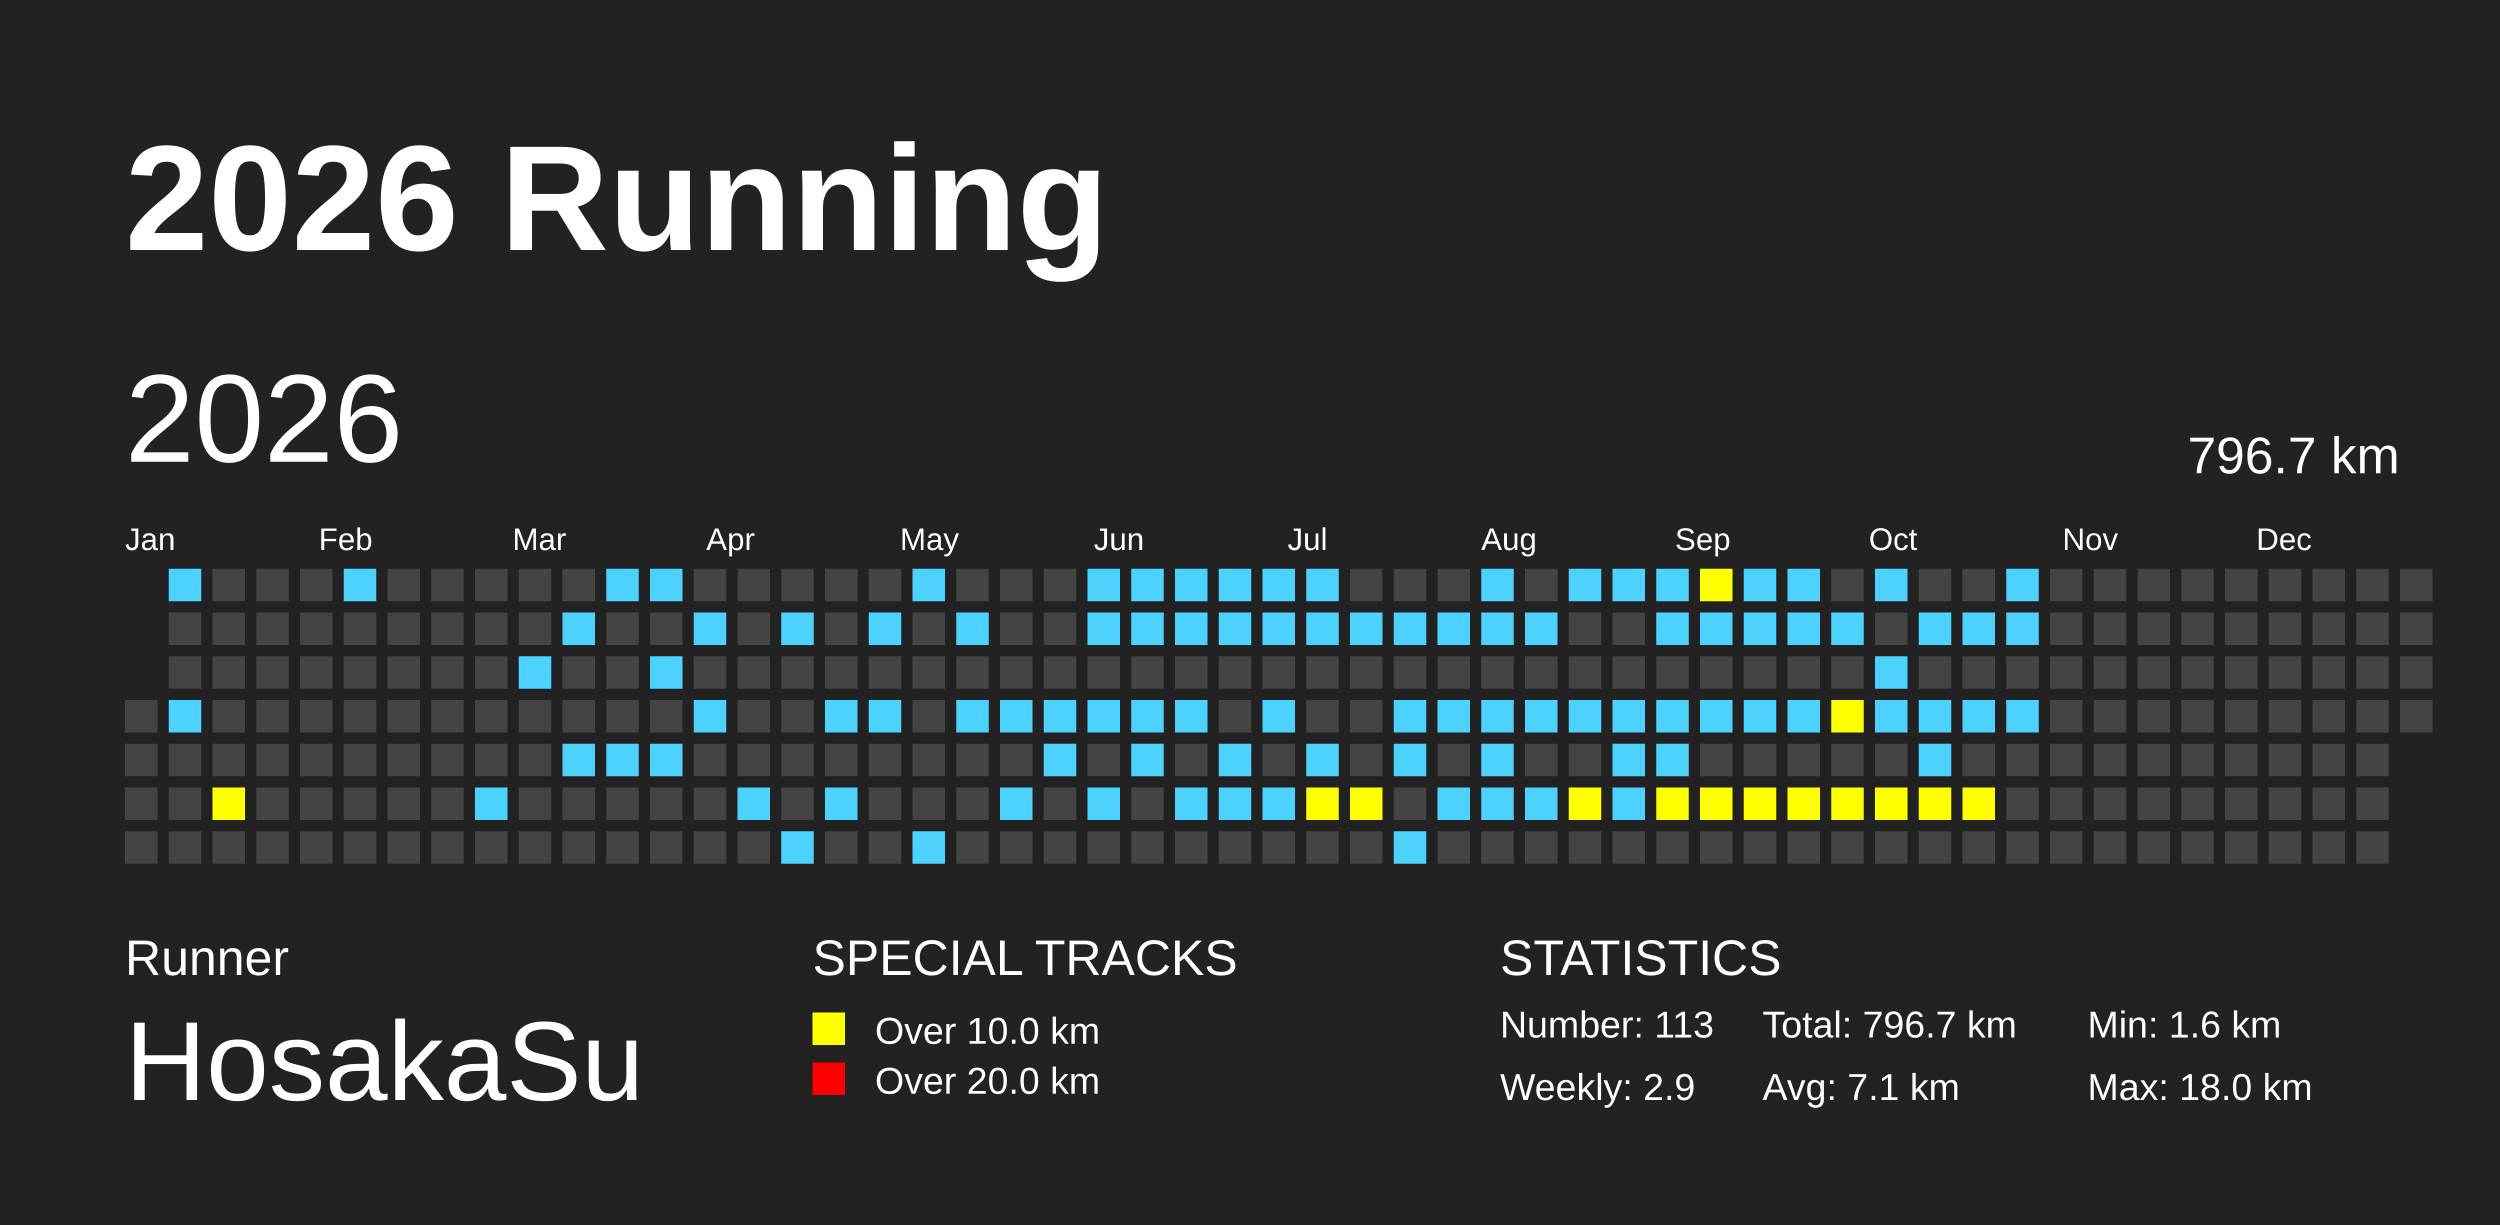
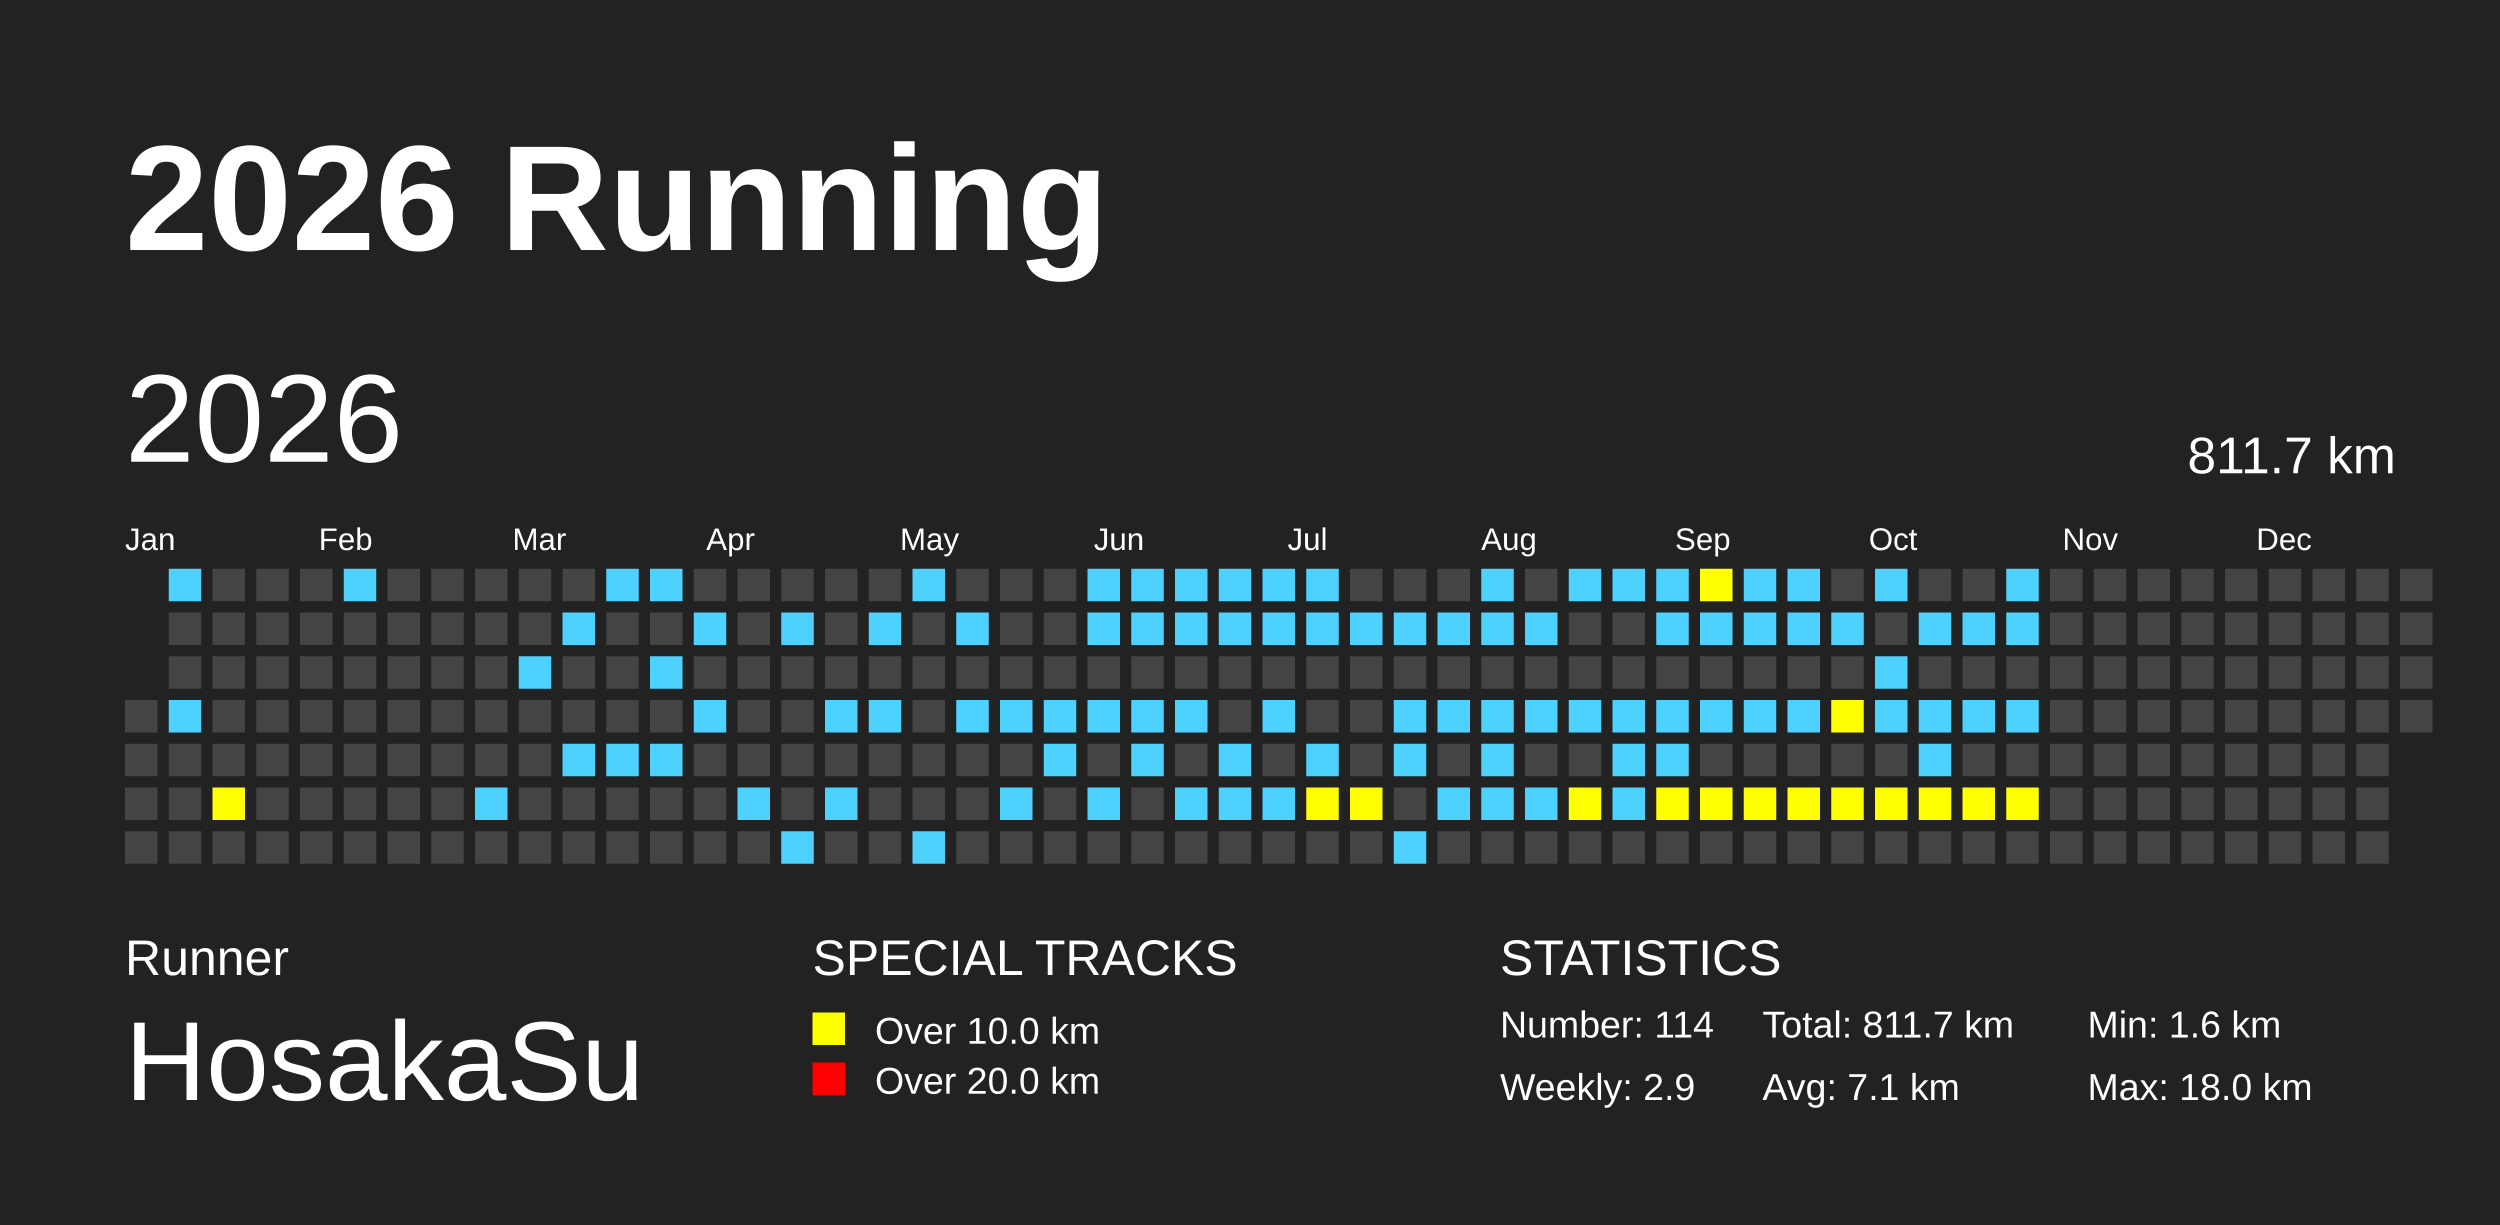
<svg xmlns="http://www.w3.org/2000/svg" baseProfile="full" height="98mm" version="1.1" viewBox="0,0,200,98" width="200mm">
  <defs>
    <pattern height="2" id="indoor-stripe" patternUnits="userSpaceOnUse" width="2">
      <line stroke="white" stroke-opacity="0.45" stroke-width="0.5" x1="0" x2="2" y1="2" y2="0" />
    </pattern>
  </defs>
  <rect fill="#222222" height="98" width="200" x="0" y="0" />
  <text fill="#FFFFFF" style="font-size:12px; font-family:Arial; font-weight:bold;" x="10" y="20">2026 Running</text>
  <text fill="#FFFFFF" style="font-size:4px; font-family:Arial" x="10" y="78">Runner</text>
  <text fill="#FFFFFF" style="font-size:9px; font-family:Arial" x="10" y="88">HosakaSu</text>
  <text fill="#FFFFFF" style="font-size:4px; font-family:Arial" x="65" y="78">SPECIAL TRACKS</text>
  <rect fill="yellow" height="2.6" width="2.6" x="65" y="81" />
  <text fill="#FFFFFF" style="font-size:3px; font-family:Arial" x="70" y="83.5">Over 10.0 km</text>
  <rect fill="red" height="2.6" width="2.6" x="65" y="85" />
  <text fill="#FFFFFF" style="font-size:3px; font-family:Arial" x="70" y="87.5">Over 20.0 km</text>
  <text fill="#FFFFFF" style="font-size:4px; font-family:Arial" x="120" y="78">STATISTICS</text>
-   <text fill="#FFFFFF" style="font-size:3px; font-family:Arial" x="120" y="83">Number: 113</text>
+   <text fill="#FFFFFF" style="font-size:3px; font-family:Arial" x="120" y="83">Number: 114</text>
  <text fill="#FFFFFF" style="font-size:3px; font-family:Arial" x="120" y="88">Weekly: 2.9</text>
-   <text fill="#FFFFFF" style="font-size:3px; font-family:Arial" x="141" y="83">Total: 796.7 km</text>
+   <text fill="#FFFFFF" style="font-size:3px; font-family:Arial" x="141" y="83">Total: 811.7 km</text>
  <text fill="#FFFFFF" style="font-size:3px; font-family:Arial" x="141" y="88">Avg: 7.1 km</text>
  <text fill="#FFFFFF" style="font-size:3px; font-family:Arial" x="167" y="83">Min: 1.6 km</text>
  <text fill="#FFFFFF" style="font-size:3px; font-family:Arial" x="167" y="88">Max: 18.0 km</text>
  <text dominant-baseline="hanging" fill="#FFFFFF" style="font-size:10.0px; font-family:Arial;" x="10" y="30">2026</text>
-   <text dominant-baseline="hanging" fill="#FFFFFF" style="font-size:4.125px; font-family:Arial;" x="175" y="35">796.7 km</text>
+   <text dominant-baseline="hanging" fill="#FFFFFF" style="font-size:4.125px; font-family:Arial;" x="175" y="35">811.7 km</text>
  <text fill="#FFFFFF" style="font-size:2.5px; font-family:Arial" x="10.0" y="44">Jan</text>
  <text fill="#FFFFFF" style="font-size:2.5px; font-family:Arial" x="25.5" y="44">Feb</text>
  <text fill="#FFFFFF" style="font-size:2.5px; font-family:Arial" x="41.0" y="44">Mar</text>
  <text fill="#FFFFFF" style="font-size:2.5px; font-family:Arial" x="56.5" y="44">Apr</text>
  <text fill="#FFFFFF" style="font-size:2.5px; font-family:Arial" x="72.0" y="44">May</text>
  <text fill="#FFFFFF" style="font-size:2.5px; font-family:Arial" x="87.5" y="44">Jun</text>
  <text fill="#FFFFFF" style="font-size:2.5px; font-family:Arial" x="103.0" y="44">Jul</text>
  <text fill="#FFFFFF" style="font-size:2.5px; font-family:Arial" x="118.5" y="44">Aug</text>
  <text fill="#FFFFFF" style="font-size:2.5px; font-family:Arial" x="134.0" y="44">Sep</text>
  <text fill="#FFFFFF" style="font-size:2.5px; font-family:Arial" x="149.5" y="44">Oct</text>
  <text fill="#FFFFFF" style="font-size:2.5px; font-family:Arial" x="165.0" y="44">Nov</text>
  <text fill="#FFFFFF" style="font-size:2.5px; font-family:Arial" x="180.5" y="44">Dec</text>
  <rect fill="#444444" height="2.6" width="2.6" x="10.0" y="56.0" />
  <rect fill="#444444" height="2.6" width="2.6" x="10.0" y="59.5" />
  <rect fill="#444444" height="2.6" width="2.6" x="10.0" y="63.0" />
  <rect fill="#444444" height="2.6" width="2.6" x="10.0" y="66.5" />
  <rect fill="#4DD2FF" height="2.6" width="2.6" x="13.5" y="45.5" />
  <rect fill="#444444" height="2.6" width="2.6" x="13.5" y="49.0" />
  <rect fill="#444444" height="2.6" width="2.6" x="13.5" y="52.5" />
  <rect fill="#4DD2FF" height="2.6" width="2.6" x="13.5" y="56.0" />
  <rect fill="#444444" height="2.6" width="2.6" x="13.5" y="59.5" />
  <rect fill="#444444" height="2.6" width="2.6" x="13.5" y="63.0" />
  <rect fill="#444444" height="2.6" width="2.6" x="13.5" y="66.5" />
  <rect fill="#444444" height="2.6" width="2.6" x="17.0" y="45.5" />
  <rect fill="#444444" height="2.6" width="2.6" x="17.0" y="49.0" />
  <rect fill="#444444" height="2.6" width="2.6" x="17.0" y="52.5" />
  <rect fill="#444444" height="2.6" width="2.6" x="17.0" y="56.0" />
  <rect fill="#444444" height="2.6" width="2.6" x="17.0" y="59.5" />
  <rect fill="yellow" height="2.6" width="2.6" x="17.0" y="63.0" />
  <rect fill="#444444" height="2.6" width="2.6" x="17.0" y="66.5" />
  <rect fill="#444444" height="2.6" width="2.6" x="20.5" y="45.5" />
  <rect fill="#444444" height="2.6" width="2.6" x="20.5" y="49.0" />
  <rect fill="#444444" height="2.6" width="2.6" x="20.5" y="52.5" />
  <rect fill="#444444" height="2.6" width="2.6" x="20.5" y="56.0" />
  <rect fill="#444444" height="2.6" width="2.6" x="20.5" y="59.5" />
  <rect fill="#444444" height="2.6" width="2.6" x="20.5" y="63.0" />
  <rect fill="#444444" height="2.6" width="2.6" x="20.5" y="66.5" />
  <rect fill="#444444" height="2.6" width="2.6" x="24.0" y="45.5" />
  <rect fill="#444444" height="2.6" width="2.6" x="24.0" y="49.0" />
  <rect fill="#444444" height="2.6" width="2.6" x="24.0" y="52.5" />
  <rect fill="#444444" height="2.6" width="2.6" x="24.0" y="56.0" />
  <rect fill="#444444" height="2.6" width="2.6" x="24.0" y="59.5" />
  <rect fill="#444444" height="2.6" width="2.6" x="24.0" y="63.0" />
  <rect fill="#444444" height="2.6" width="2.6" x="24.0" y="66.5" />
  <rect fill="#4DD2FF" height="2.6" width="2.6" x="27.5" y="45.5" />
  <rect fill="#444444" height="2.6" width="2.6" x="27.5" y="49.0" />
  <rect fill="#444444" height="2.6" width="2.6" x="27.5" y="52.5" />
  <rect fill="#444444" height="2.6" width="2.6" x="27.5" y="56.0" />
  <rect fill="#444444" height="2.6" width="2.6" x="27.5" y="59.5" />
  <rect fill="#444444" height="2.6" width="2.6" x="27.5" y="63.0" />
  <rect fill="#444444" height="2.6" width="2.6" x="27.5" y="66.5" />
  <rect fill="#444444" height="2.6" width="2.6" x="31.0" y="45.5" />
  <rect fill="#444444" height="2.6" width="2.6" x="31.0" y="49.0" />
  <rect fill="#444444" height="2.6" width="2.6" x="31.0" y="52.5" />
  <rect fill="#444444" height="2.6" width="2.6" x="31.0" y="56.0" />
  <rect fill="#444444" height="2.6" width="2.6" x="31.0" y="59.5" />
  <rect fill="#444444" height="2.6" width="2.6" x="31.0" y="63.0" />
  <rect fill="#444444" height="2.6" width="2.6" x="31.0" y="66.5" />
  <rect fill="#444444" height="2.6" width="2.6" x="34.5" y="45.5" />
  <rect fill="#444444" height="2.6" width="2.6" x="34.5" y="49.0" />
  <rect fill="#444444" height="2.6" width="2.6" x="34.5" y="52.5" />
  <rect fill="#444444" height="2.6" width="2.6" x="34.5" y="56.0" />
  <rect fill="#444444" height="2.6" width="2.6" x="34.5" y="59.5" />
  <rect fill="#444444" height="2.6" width="2.6" x="34.5" y="63.0" />
  <rect fill="#444444" height="2.6" width="2.6" x="34.5" y="66.5" />
  <rect fill="#444444" height="2.6" width="2.6" x="38.0" y="45.5" />
  <rect fill="#444444" height="2.6" width="2.6" x="38.0" y="49.0" />
  <rect fill="#444444" height="2.6" width="2.6" x="38.0" y="52.5" />
  <rect fill="#444444" height="2.6" width="2.6" x="38.0" y="56.0" />
  <rect fill="#444444" height="2.6" width="2.6" x="38.0" y="59.5" />
  <rect fill="#4DD2FF" height="2.6" width="2.6" x="38.0" y="63.0" />
  <rect fill="#444444" height="2.6" width="2.6" x="38.0" y="66.5" />
  <rect fill="#444444" height="2.6" width="2.6" x="41.5" y="45.5" />
  <rect fill="#444444" height="2.6" width="2.6" x="41.5" y="49.0" />
  <rect fill="#4DD2FF" height="2.6" width="2.6" x="41.5" y="52.5" />
  <rect fill="#444444" height="2.6" width="2.6" x="41.5" y="56.0" />
  <rect fill="#444444" height="2.6" width="2.6" x="41.5" y="59.5" />
  <rect fill="#444444" height="2.6" width="2.6" x="41.5" y="63.0" />
  <rect fill="#444444" height="2.6" width="2.6" x="41.5" y="66.5" />
  <rect fill="#444444" height="2.6" width="2.6" x="45.0" y="45.5" />
  <rect fill="#4DD2FF" height="2.6" width="2.6" x="45.0" y="49.0" />
  <rect fill="#444444" height="2.6" width="2.6" x="45.0" y="52.5" />
  <rect fill="#444444" height="2.6" width="2.6" x="45.0" y="56.0" />
  <rect fill="#4DD2FF" height="2.6" width="2.6" x="45.0" y="59.5" />
  <rect fill="#444444" height="2.6" width="2.6" x="45.0" y="63.0" />
  <rect fill="#444444" height="2.6" width="2.6" x="45.0" y="66.5" />
  <rect fill="#4DD2FF" height="2.6" width="2.6" x="48.5" y="45.5" />
  <rect fill="#444444" height="2.6" width="2.6" x="48.5" y="49.0" />
  <rect fill="#444444" height="2.6" width="2.6" x="48.5" y="52.5" />
  <rect fill="#444444" height="2.6" width="2.6" x="48.5" y="56.0" />
  <rect fill="#4DD2FF" height="2.6" width="2.6" x="48.5" y="59.5" />
  <rect fill="#444444" height="2.6" width="2.6" x="48.5" y="63.0" />
  <rect fill="#444444" height="2.6" width="2.6" x="48.5" y="66.5" />
  <rect fill="#4DD2FF" height="2.6" width="2.6" x="52.0" y="45.5" />
  <rect fill="#444444" height="2.6" width="2.6" x="52.0" y="49.0" />
  <rect fill="#4DD2FF" height="2.6" width="2.6" x="52.0" y="52.5" />
  <rect fill="#444444" height="2.6" width="2.6" x="52.0" y="56.0" />
  <rect fill="#4DD2FF" height="2.6" width="2.6" x="52.0" y="59.5" />
  <rect fill="#444444" height="2.6" width="2.6" x="52.0" y="63.0" />
  <rect fill="#444444" height="2.6" width="2.6" x="52.0" y="66.5" />
  <rect fill="#444444" height="2.6" width="2.6" x="55.5" y="45.5" />
  <rect fill="#4DD2FF" height="2.6" width="2.6" x="55.5" y="49.0" />
  <rect fill="#444444" height="2.6" width="2.6" x="55.5" y="52.5" />
  <rect fill="#4DD2FF" height="2.6" width="2.6" x="55.5" y="56.0" />
  <rect fill="#444444" height="2.6" width="2.6" x="55.5" y="59.5" />
  <rect fill="#444444" height="2.6" width="2.6" x="55.5" y="63.0" />
  <rect fill="#444444" height="2.6" width="2.6" x="55.5" y="66.5" />
  <rect fill="#444444" height="2.6" width="2.6" x="59.0" y="45.5" />
  <rect fill="#444444" height="2.6" width="2.6" x="59.0" y="49.0" />
  <rect fill="#444444" height="2.6" width="2.6" x="59.0" y="52.5" />
  <rect fill="#444444" height="2.6" width="2.6" x="59.0" y="56.0" />
  <rect fill="#444444" height="2.6" width="2.6" x="59.0" y="59.5" />
  <rect fill="#4DD2FF" height="2.6" width="2.6" x="59.0" y="63.0" />
  <rect fill="#444444" height="2.6" width="2.6" x="59.0" y="66.5" />
  <rect fill="#444444" height="2.6" width="2.6" x="62.5" y="45.5" />
  <rect fill="#4DD2FF" height="2.6" width="2.6" x="62.5" y="49.0" />
  <rect fill="#444444" height="2.6" width="2.6" x="62.5" y="52.5" />
  <rect fill="#444444" height="2.6" width="2.6" x="62.5" y="56.0" />
  <rect fill="#444444" height="2.6" width="2.6" x="62.5" y="59.5" />
  <rect fill="#444444" height="2.6" width="2.6" x="62.5" y="63.0" />
  <rect fill="#4DD2FF" height="2.6" width="2.6" x="62.5" y="66.5" />
  <rect fill="#444444" height="2.6" width="2.6" x="66.0" y="45.5" />
  <rect fill="#444444" height="2.6" width="2.6" x="66.0" y="49.0" />
  <rect fill="#444444" height="2.6" width="2.6" x="66.0" y="52.5" />
  <rect fill="#4DD2FF" height="2.6" width="2.6" x="66.0" y="56.0" />
  <rect fill="#444444" height="2.6" width="2.6" x="66.0" y="59.5" />
  <rect fill="#4DD2FF" height="2.6" width="2.6" x="66.0" y="63.0" />
  <rect fill="#444444" height="2.6" width="2.6" x="66.0" y="66.5" />
  <rect fill="#444444" height="2.6" width="2.6" x="69.5" y="45.5" />
  <rect fill="#4DD2FF" height="2.6" width="2.6" x="69.5" y="49.0" />
  <rect fill="#444444" height="2.6" width="2.6" x="69.5" y="52.5" />
  <rect fill="#4DD2FF" height="2.6" width="2.6" x="69.5" y="56.0" />
  <rect fill="#444444" height="2.6" width="2.6" x="69.5" y="59.5" />
  <rect fill="#444444" height="2.6" width="2.6" x="69.5" y="63.0" />
  <rect fill="#444444" height="2.6" width="2.6" x="69.5" y="66.5" />
  <rect fill="#4DD2FF" height="2.6" width="2.6" x="73.0" y="45.5" />
  <rect fill="#444444" height="2.6" width="2.6" x="73.0" y="49.0" />
  <rect fill="#444444" height="2.6" width="2.6" x="73.0" y="52.5" />
  <rect fill="#444444" height="2.6" width="2.6" x="73.0" y="56.0" />
  <rect fill="#444444" height="2.6" width="2.6" x="73.0" y="59.5" />
  <rect fill="#444444" height="2.6" width="2.6" x="73.0" y="63.0" />
  <rect fill="#4DD2FF" height="2.6" width="2.6" x="73.0" y="66.5" />
  <rect fill="#444444" height="2.6" width="2.6" x="76.5" y="45.5" />
  <rect fill="#4DD2FF" height="2.6" width="2.6" x="76.5" y="49.0" />
  <rect fill="#444444" height="2.6" width="2.6" x="76.5" y="52.5" />
  <rect fill="#4DD2FF" height="2.6" width="2.6" x="76.5" y="56.0" />
  <rect fill="#444444" height="2.6" width="2.6" x="76.5" y="59.5" />
  <rect fill="#444444" height="2.6" width="2.6" x="76.5" y="63.0" />
  <rect fill="#444444" height="2.6" width="2.6" x="76.5" y="66.5" />
  <rect fill="#444444" height="2.6" width="2.6" x="80.0" y="45.5" />
  <rect fill="#444444" height="2.6" width="2.6" x="80.0" y="49.0" />
  <rect fill="#444444" height="2.6" width="2.6" x="80.0" y="52.5" />
  <rect fill="#4DD2FF" height="2.6" width="2.6" x="80.0" y="56.0" />
  <rect fill="#444444" height="2.6" width="2.6" x="80.0" y="59.5" />
  <rect fill="#4DD2FF" height="2.6" width="2.6" x="80.0" y="63.0" />
  <rect fill="#444444" height="2.6" width="2.6" x="80.0" y="66.5" />
  <rect fill="#444444" height="2.6" width="2.6" x="83.5" y="45.5" />
  <rect fill="#444444" height="2.6" width="2.6" x="83.5" y="49.0" />
  <rect fill="#444444" height="2.6" width="2.6" x="83.5" y="52.5" />
  <rect fill="#4DD2FF" height="2.6" width="2.6" x="83.5" y="56.0" />
  <rect fill="#4DD2FF" height="2.6" width="2.6" x="83.5" y="59.5" />
  <rect fill="#444444" height="2.6" width="2.6" x="83.5" y="63.0" />
  <rect fill="#444444" height="2.6" width="2.6" x="83.5" y="66.5" />
  <rect fill="#4DD2FF" height="2.6" width="2.6" x="87.0" y="45.5" />
  <rect fill="#4DD2FF" height="2.6" width="2.6" x="87.0" y="49.0" />
  <rect fill="#444444" height="2.6" width="2.6" x="87.0" y="52.5" />
  <rect fill="#4DD2FF" height="2.6" width="2.6" x="87.0" y="56.0" />
  <rect fill="#444444" height="2.6" width="2.6" x="87.0" y="59.5" />
  <rect fill="#4DD2FF" height="2.6" width="2.6" x="87.0" y="63.0" />
  <rect fill="#444444" height="2.6" width="2.6" x="87.0" y="66.5" />
  <rect fill="#4DD2FF" height="2.6" width="2.6" x="90.5" y="45.5" />
  <rect fill="#4DD2FF" height="2.6" width="2.6" x="90.5" y="49.0" />
  <rect fill="#444444" height="2.6" width="2.6" x="90.5" y="52.5" />
  <rect fill="#4DD2FF" height="2.6" width="2.6" x="90.5" y="56.0" />
  <rect fill="#4DD2FF" height="2.6" width="2.6" x="90.5" y="59.5" />
  <rect fill="#444444" height="2.6" width="2.6" x="90.5" y="63.0" />
  <rect fill="#444444" height="2.6" width="2.6" x="90.5" y="66.5" />
  <rect fill="#4DD2FF" height="2.6" width="2.6" x="94.0" y="45.5" />
  <rect fill="#4DD2FF" height="2.6" width="2.6" x="94.0" y="49.0" />
  <rect fill="#444444" height="2.6" width="2.6" x="94.0" y="52.5" />
  <rect fill="#4DD2FF" height="2.6" width="2.6" x="94.0" y="56.0" />
  <rect fill="#444444" height="2.6" width="2.6" x="94.0" y="59.5" />
  <rect fill="#4DD2FF" height="2.6" width="2.6" x="94.0" y="63.0" />
  <rect fill="#444444" height="2.6" width="2.6" x="94.0" y="66.5" />
  <rect fill="#4DD2FF" height="2.6" width="2.6" x="97.5" y="45.5" />
  <rect fill="#4DD2FF" height="2.6" width="2.6" x="97.5" y="49.0" />
  <rect fill="#444444" height="2.6" width="2.6" x="97.5" y="52.5" />
  <rect fill="#444444" height="2.6" width="2.6" x="97.5" y="56.0" />
  <rect fill="#4DD2FF" height="2.6" width="2.6" x="97.5" y="59.5" />
  <rect fill="#4DD2FF" height="2.6" width="2.6" x="97.5" y="63.0" />
  <rect fill="#444444" height="2.6" width="2.6" x="97.5" y="66.5" />
  <rect fill="#4DD2FF" height="2.6" width="2.6" x="101.0" y="45.5" />
  <rect fill="#4DD2FF" height="2.6" width="2.6" x="101.0" y="49.0" />
  <rect fill="#444444" height="2.6" width="2.6" x="101.0" y="52.5" />
  <rect fill="#4DD2FF" height="2.6" width="2.6" x="101.0" y="56.0" />
  <rect fill="#444444" height="2.6" width="2.6" x="101.0" y="59.5" />
  <rect fill="#4DD2FF" height="2.6" width="2.6" x="101.0" y="63.0" />
  <rect fill="#444444" height="2.6" width="2.6" x="101.0" y="66.5" />
  <rect fill="#4DD2FF" height="2.6" width="2.6" x="104.5" y="45.5" />
  <rect fill="#4DD2FF" height="2.6" width="2.6" x="104.5" y="49.0" />
  <rect fill="#444444" height="2.6" width="2.6" x="104.5" y="52.5" />
  <rect fill="#444444" height="2.6" width="2.6" x="104.5" y="56.0" />
  <rect fill="#4DD2FF" height="2.6" width="2.6" x="104.5" y="59.5" />
  <rect fill="yellow" height="2.6" width="2.6" x="104.5" y="63.0" />
  <rect fill="#444444" height="2.6" width="2.6" x="104.5" y="66.5" />
  <rect fill="#444444" height="2.6" width="2.6" x="108.0" y="45.5" />
  <rect fill="#4DD2FF" height="2.6" width="2.6" x="108.0" y="49.0" />
  <rect fill="#444444" height="2.6" width="2.6" x="108.0" y="52.5" />
  <rect fill="#444444" height="2.6" width="2.6" x="108.0" y="56.0" />
  <rect fill="#444444" height="2.6" width="2.6" x="108.0" y="59.5" />
  <rect fill="yellow" height="2.6" width="2.6" x="108.0" y="63.0" />
  <rect fill="#444444" height="2.6" width="2.6" x="108.0" y="66.5" />
  <rect fill="#444444" height="2.6" width="2.6" x="111.5" y="45.5" />
  <rect fill="#4DD2FF" height="2.6" width="2.6" x="111.5" y="49.0" />
  <rect fill="#444444" height="2.6" width="2.6" x="111.5" y="52.5" />
  <rect fill="#4DD2FF" height="2.6" width="2.6" x="111.5" y="56.0" />
  <rect fill="#4DD2FF" height="2.6" width="2.6" x="111.5" y="59.5" />
  <rect fill="#444444" height="2.6" width="2.6" x="111.5" y="63.0" />
  <rect fill="#4DD2FF" height="2.6" width="2.6" x="111.5" y="66.5" />
  <rect fill="#444444" height="2.6" width="2.6" x="115.0" y="45.5" />
  <rect fill="#4DD2FF" height="2.6" width="2.6" x="115.0" y="49.0" />
  <rect fill="#444444" height="2.6" width="2.6" x="115.0" y="52.5" />
  <rect fill="#4DD2FF" height="2.6" width="2.6" x="115.0" y="56.0" />
  <rect fill="#444444" height="2.6" width="2.6" x="115.0" y="59.5" />
  <rect fill="#4DD2FF" height="2.6" width="2.6" x="115.0" y="63.0" />
  <rect fill="#444444" height="2.6" width="2.6" x="115.0" y="66.5" />
  <rect fill="#4DD2FF" height="2.6" width="2.6" x="118.5" y="45.5" />
  <rect fill="#4DD2FF" height="2.6" width="2.6" x="118.5" y="49.0" />
  <rect fill="#444444" height="2.6" width="2.6" x="118.5" y="52.5" />
  <rect fill="#4DD2FF" height="2.6" width="2.6" x="118.5" y="56.0" />
  <rect fill="#4DD2FF" height="2.6" width="2.6" x="118.5" y="59.5" />
  <rect fill="#4DD2FF" height="2.6" width="2.6" x="118.5" y="63.0" />
  <rect fill="#444444" height="2.6" width="2.6" x="118.5" y="66.5" />
  <rect fill="#444444" height="2.6" width="2.6" x="122.0" y="45.5" />
  <rect fill="#4DD2FF" height="2.6" width="2.6" x="122.0" y="49.0" />
  <rect fill="#444444" height="2.6" width="2.6" x="122.0" y="52.5" />
  <rect fill="#4DD2FF" height="2.6" width="2.6" x="122.0" y="56.0" />
  <rect fill="#444444" height="2.6" width="2.6" x="122.0" y="59.5" />
  <rect fill="#4DD2FF" height="2.6" width="2.6" x="122.0" y="63.0" />
  <rect fill="#444444" height="2.6" width="2.6" x="122.0" y="66.5" />
  <rect fill="#4DD2FF" height="2.6" width="2.6" x="125.5" y="45.5" />
  <rect fill="#444444" height="2.6" width="2.6" x="125.5" y="49.0" />
  <rect fill="#444444" height="2.6" width="2.6" x="125.5" y="52.5" />
  <rect fill="#4DD2FF" height="2.6" width="2.6" x="125.5" y="56.0" />
  <rect fill="#444444" height="2.6" width="2.6" x="125.5" y="59.5" />
  <rect fill="yellow" height="2.6" width="2.6" x="125.5" y="63.0" />
  <rect fill="#444444" height="2.6" width="2.6" x="125.5" y="66.5" />
  <rect fill="#4DD2FF" height="2.6" width="2.6" x="129.0" y="45.5" />
  <rect fill="#444444" height="2.6" width="2.6" x="129.0" y="49.0" />
  <rect fill="#444444" height="2.6" width="2.6" x="129.0" y="52.5" />
  <rect fill="#4DD2FF" height="2.6" width="2.6" x="129.0" y="56.0" />
  <rect fill="#4DD2FF" height="2.6" width="2.6" x="129.0" y="59.5" />
  <rect fill="#4DD2FF" height="2.6" width="2.6" x="129.0" y="63.0" />
  <rect fill="#444444" height="2.6" width="2.6" x="129.0" y="66.5" />
  <rect fill="#4DD2FF" height="2.6" width="2.6" x="132.5" y="45.5" />
  <rect fill="#4DD2FF" height="2.6" width="2.6" x="132.5" y="49.0" />
  <rect fill="#444444" height="2.6" width="2.6" x="132.5" y="52.5" />
  <rect fill="#4DD2FF" height="2.6" width="2.6" x="132.5" y="56.0" />
  <rect fill="#4DD2FF" height="2.6" width="2.6" x="132.5" y="59.5" />
  <rect fill="yellow" height="2.6" width="2.6" x="132.5" y="63.0" />
  <rect fill="#444444" height="2.6" width="2.6" x="132.5" y="66.5" />
  <rect fill="yellow" height="2.6" width="2.6" x="136.0" y="45.5" />
  <rect fill="#4DD2FF" height="2.6" width="2.6" x="136.0" y="49.0" />
  <rect fill="#444444" height="2.6" width="2.6" x="136.0" y="52.5" />
  <rect fill="#4DD2FF" height="2.6" width="2.6" x="136.0" y="56.0" />
  <rect fill="#444444" height="2.6" width="2.6" x="136.0" y="59.5" />
  <rect fill="yellow" height="2.6" width="2.6" x="136.0" y="63.0" />
  <rect fill="#444444" height="2.6" width="2.6" x="136.0" y="66.5" />
  <rect fill="#4DD2FF" height="2.6" width="2.6" x="139.5" y="45.5" />
  <rect fill="#4DD2FF" height="2.6" width="2.6" x="139.5" y="49.0" />
  <rect fill="#444444" height="2.6" width="2.6" x="139.5" y="52.5" />
  <rect fill="#4DD2FF" height="2.6" width="2.6" x="139.5" y="56.0" />
  <rect fill="#444444" height="2.6" width="2.6" x="139.5" y="59.5" />
  <rect fill="yellow" height="2.6" width="2.6" x="139.5" y="63.0" />
  <rect fill="#444444" height="2.6" width="2.6" x="139.5" y="66.5" />
  <rect fill="#4DD2FF" height="2.6" width="2.6" x="143.0" y="45.5" />
  <rect fill="#4DD2FF" height="2.6" width="2.6" x="143.0" y="49.0" />
  <rect fill="#444444" height="2.6" width="2.6" x="143.0" y="52.5" />
  <rect fill="#4DD2FF" height="2.6" width="2.6" x="143.0" y="56.0" />
  <rect fill="#444444" height="2.6" width="2.6" x="143.0" y="59.5" />
  <rect fill="yellow" height="2.6" width="2.6" x="143.0" y="63.0" />
  <rect fill="#444444" height="2.6" width="2.6" x="143.0" y="66.5" />
  <rect fill="#444444" height="2.6" width="2.6" x="146.5" y="45.5" />
  <rect fill="#4DD2FF" height="2.6" width="2.6" x="146.5" y="49.0" />
  <rect fill="#444444" height="2.6" width="2.6" x="146.5" y="52.5" />
  <rect fill="yellow" height="2.6" width="2.6" x="146.5" y="56.0" />
  <rect fill="#444444" height="2.6" width="2.6" x="146.5" y="59.5" />
  <rect fill="yellow" height="2.6" width="2.6" x="146.5" y="63.0" />
  <rect fill="#444444" height="2.6" width="2.6" x="146.5" y="66.5" />
  <rect fill="#4DD2FF" height="2.6" width="2.6" x="150.0" y="45.5" />
  <rect fill="#444444" height="2.6" width="2.6" x="150.0" y="49.0" />
  <rect fill="#4DD2FF" height="2.6" width="2.6" x="150.0" y="52.5" />
  <rect fill="#4DD2FF" height="2.6" width="2.6" x="150.0" y="56.0" />
  <rect fill="#444444" height="2.6" width="2.6" x="150.0" y="59.5" />
  <rect fill="yellow" height="2.6" width="2.6" x="150.0" y="63.0" />
  <rect fill="#444444" height="2.6" width="2.6" x="150.0" y="66.5" />
  <rect fill="#444444" height="2.6" width="2.6" x="153.5" y="45.5" />
  <rect fill="#4DD2FF" height="2.6" width="2.6" x="153.5" y="49.0" />
  <rect fill="#444444" height="2.6" width="2.6" x="153.5" y="52.5" />
  <rect fill="#4DD2FF" height="2.6" width="2.6" x="153.5" y="56.0" />
  <rect fill="#4DD2FF" height="2.6" width="2.6" x="153.5" y="59.5" />
  <rect fill="yellow" height="2.6" width="2.6" x="153.5" y="63.0" />
  <rect fill="#444444" height="2.6" width="2.6" x="153.5" y="66.5" />
  <rect fill="#444444" height="2.6" width="2.6" x="157.0" y="45.5" />
  <rect fill="#4DD2FF" height="2.6" width="2.6" x="157.0" y="49.0" />
  <rect fill="#444444" height="2.6" width="2.6" x="157.0" y="52.5" />
  <rect fill="#4DD2FF" height="2.6" width="2.6" x="157.0" y="56.0" />
  <rect fill="#444444" height="2.6" width="2.6" x="157.0" y="59.5" />
  <rect fill="yellow" height="2.6" width="2.6" x="157.0" y="63.0" />
  <rect fill="#444444" height="2.6" width="2.6" x="157.0" y="66.5" />
  <rect fill="#4DD2FF" height="2.6" width="2.6" x="160.5" y="45.5" />
  <rect fill="#4DD2FF" height="2.6" width="2.6" x="160.5" y="49.0" />
  <rect fill="#444444" height="2.6" width="2.6" x="160.5" y="52.5" />
  <rect fill="#4DD2FF" height="2.6" width="2.6" x="160.5" y="56.0" />
  <rect fill="#444444" height="2.6" width="2.6" x="160.5" y="59.5" />
-   <rect fill="#444444" height="2.6" width="2.6" x="160.5" y="63.0" />
+   <rect fill="yellow" height="2.6" width="2.6" x="160.5" y="63.0" />
  <rect fill="#444444" height="2.6" width="2.6" x="160.5" y="66.5" />
  <rect fill="#444444" height="2.6" width="2.6" x="164.0" y="45.5" />
  <rect fill="#444444" height="2.6" width="2.6" x="164.0" y="49.0" />
  <rect fill="#444444" height="2.6" width="2.6" x="164.0" y="52.5" />
  <rect fill="#444444" height="2.6" width="2.6" x="164.0" y="56.0" />
  <rect fill="#444444" height="2.6" width="2.6" x="164.0" y="59.5" />
  <rect fill="#444444" height="2.6" width="2.6" x="164.0" y="63.0" />
  <rect fill="#444444" height="2.6" width="2.6" x="164.0" y="66.5" />
  <rect fill="#444444" height="2.6" width="2.6" x="167.5" y="45.5" />
  <rect fill="#444444" height="2.6" width="2.6" x="167.5" y="49.0" />
  <rect fill="#444444" height="2.6" width="2.6" x="167.5" y="52.5" />
  <rect fill="#444444" height="2.6" width="2.6" x="167.5" y="56.0" />
  <rect fill="#444444" height="2.6" width="2.6" x="167.5" y="59.5" />
  <rect fill="#444444" height="2.6" width="2.6" x="167.5" y="63.0" />
  <rect fill="#444444" height="2.6" width="2.6" x="167.5" y="66.5" />
  <rect fill="#444444" height="2.6" width="2.6" x="171.0" y="45.5" />
  <rect fill="#444444" height="2.6" width="2.6" x="171.0" y="49.0" />
  <rect fill="#444444" height="2.6" width="2.6" x="171.0" y="52.5" />
  <rect fill="#444444" height="2.6" width="2.6" x="171.0" y="56.0" />
  <rect fill="#444444" height="2.6" width="2.6" x="171.0" y="59.5" />
  <rect fill="#444444" height="2.6" width="2.6" x="171.0" y="63.0" />
  <rect fill="#444444" height="2.6" width="2.6" x="171.0" y="66.5" />
  <rect fill="#444444" height="2.6" width="2.6" x="174.5" y="45.5" />
  <rect fill="#444444" height="2.6" width="2.6" x="174.5" y="49.0" />
  <rect fill="#444444" height="2.6" width="2.6" x="174.5" y="52.5" />
  <rect fill="#444444" height="2.6" width="2.6" x="174.5" y="56.0" />
  <rect fill="#444444" height="2.6" width="2.6" x="174.5" y="59.5" />
  <rect fill="#444444" height="2.6" width="2.6" x="174.5" y="63.0" />
  <rect fill="#444444" height="2.6" width="2.6" x="174.5" y="66.5" />
  <rect fill="#444444" height="2.6" width="2.6" x="178.0" y="45.5" />
  <rect fill="#444444" height="2.6" width="2.6" x="178.0" y="49.0" />
  <rect fill="#444444" height="2.6" width="2.6" x="178.0" y="52.5" />
  <rect fill="#444444" height="2.6" width="2.6" x="178.0" y="56.0" />
  <rect fill="#444444" height="2.6" width="2.6" x="178.0" y="59.5" />
  <rect fill="#444444" height="2.6" width="2.6" x="178.0" y="63.0" />
  <rect fill="#444444" height="2.6" width="2.6" x="178.0" y="66.5" />
  <rect fill="#444444" height="2.6" width="2.6" x="181.5" y="45.5" />
  <rect fill="#444444" height="2.6" width="2.6" x="181.5" y="49.0" />
  <rect fill="#444444" height="2.6" width="2.6" x="181.5" y="52.5" />
  <rect fill="#444444" height="2.6" width="2.6" x="181.5" y="56.0" />
  <rect fill="#444444" height="2.6" width="2.6" x="181.5" y="59.5" />
  <rect fill="#444444" height="2.6" width="2.6" x="181.5" y="63.0" />
  <rect fill="#444444" height="2.6" width="2.6" x="181.5" y="66.5" />
  <rect fill="#444444" height="2.6" width="2.6" x="185.0" y="45.5" />
  <rect fill="#444444" height="2.6" width="2.6" x="185.0" y="49.0" />
  <rect fill="#444444" height="2.6" width="2.6" x="185.0" y="52.5" />
  <rect fill="#444444" height="2.6" width="2.6" x="185.0" y="56.0" />
  <rect fill="#444444" height="2.6" width="2.6" x="185.0" y="59.5" />
  <rect fill="#444444" height="2.6" width="2.6" x="185.0" y="63.0" />
  <rect fill="#444444" height="2.6" width="2.6" x="185.0" y="66.5" />
  <rect fill="#444444" height="2.6" width="2.6" x="188.5" y="45.5" />
  <rect fill="#444444" height="2.6" width="2.6" x="188.5" y="49.0" />
  <rect fill="#444444" height="2.6" width="2.6" x="188.5" y="52.5" />
  <rect fill="#444444" height="2.6" width="2.6" x="188.5" y="56.0" />
  <rect fill="#444444" height="2.6" width="2.6" x="188.5" y="59.5" />
  <rect fill="#444444" height="2.6" width="2.6" x="188.5" y="63.0" />
  <rect fill="#444444" height="2.6" width="2.6" x="188.5" y="66.5" />
  <rect fill="#444444" height="2.6" width="2.6" x="192.0" y="45.5" />
  <rect fill="#444444" height="2.6" width="2.6" x="192.0" y="49.0" />
  <rect fill="#444444" height="2.6" width="2.6" x="192.0" y="52.5" />
  <rect fill="#444444" height="2.6" width="2.6" x="192.0" y="56.0" />
</svg>
